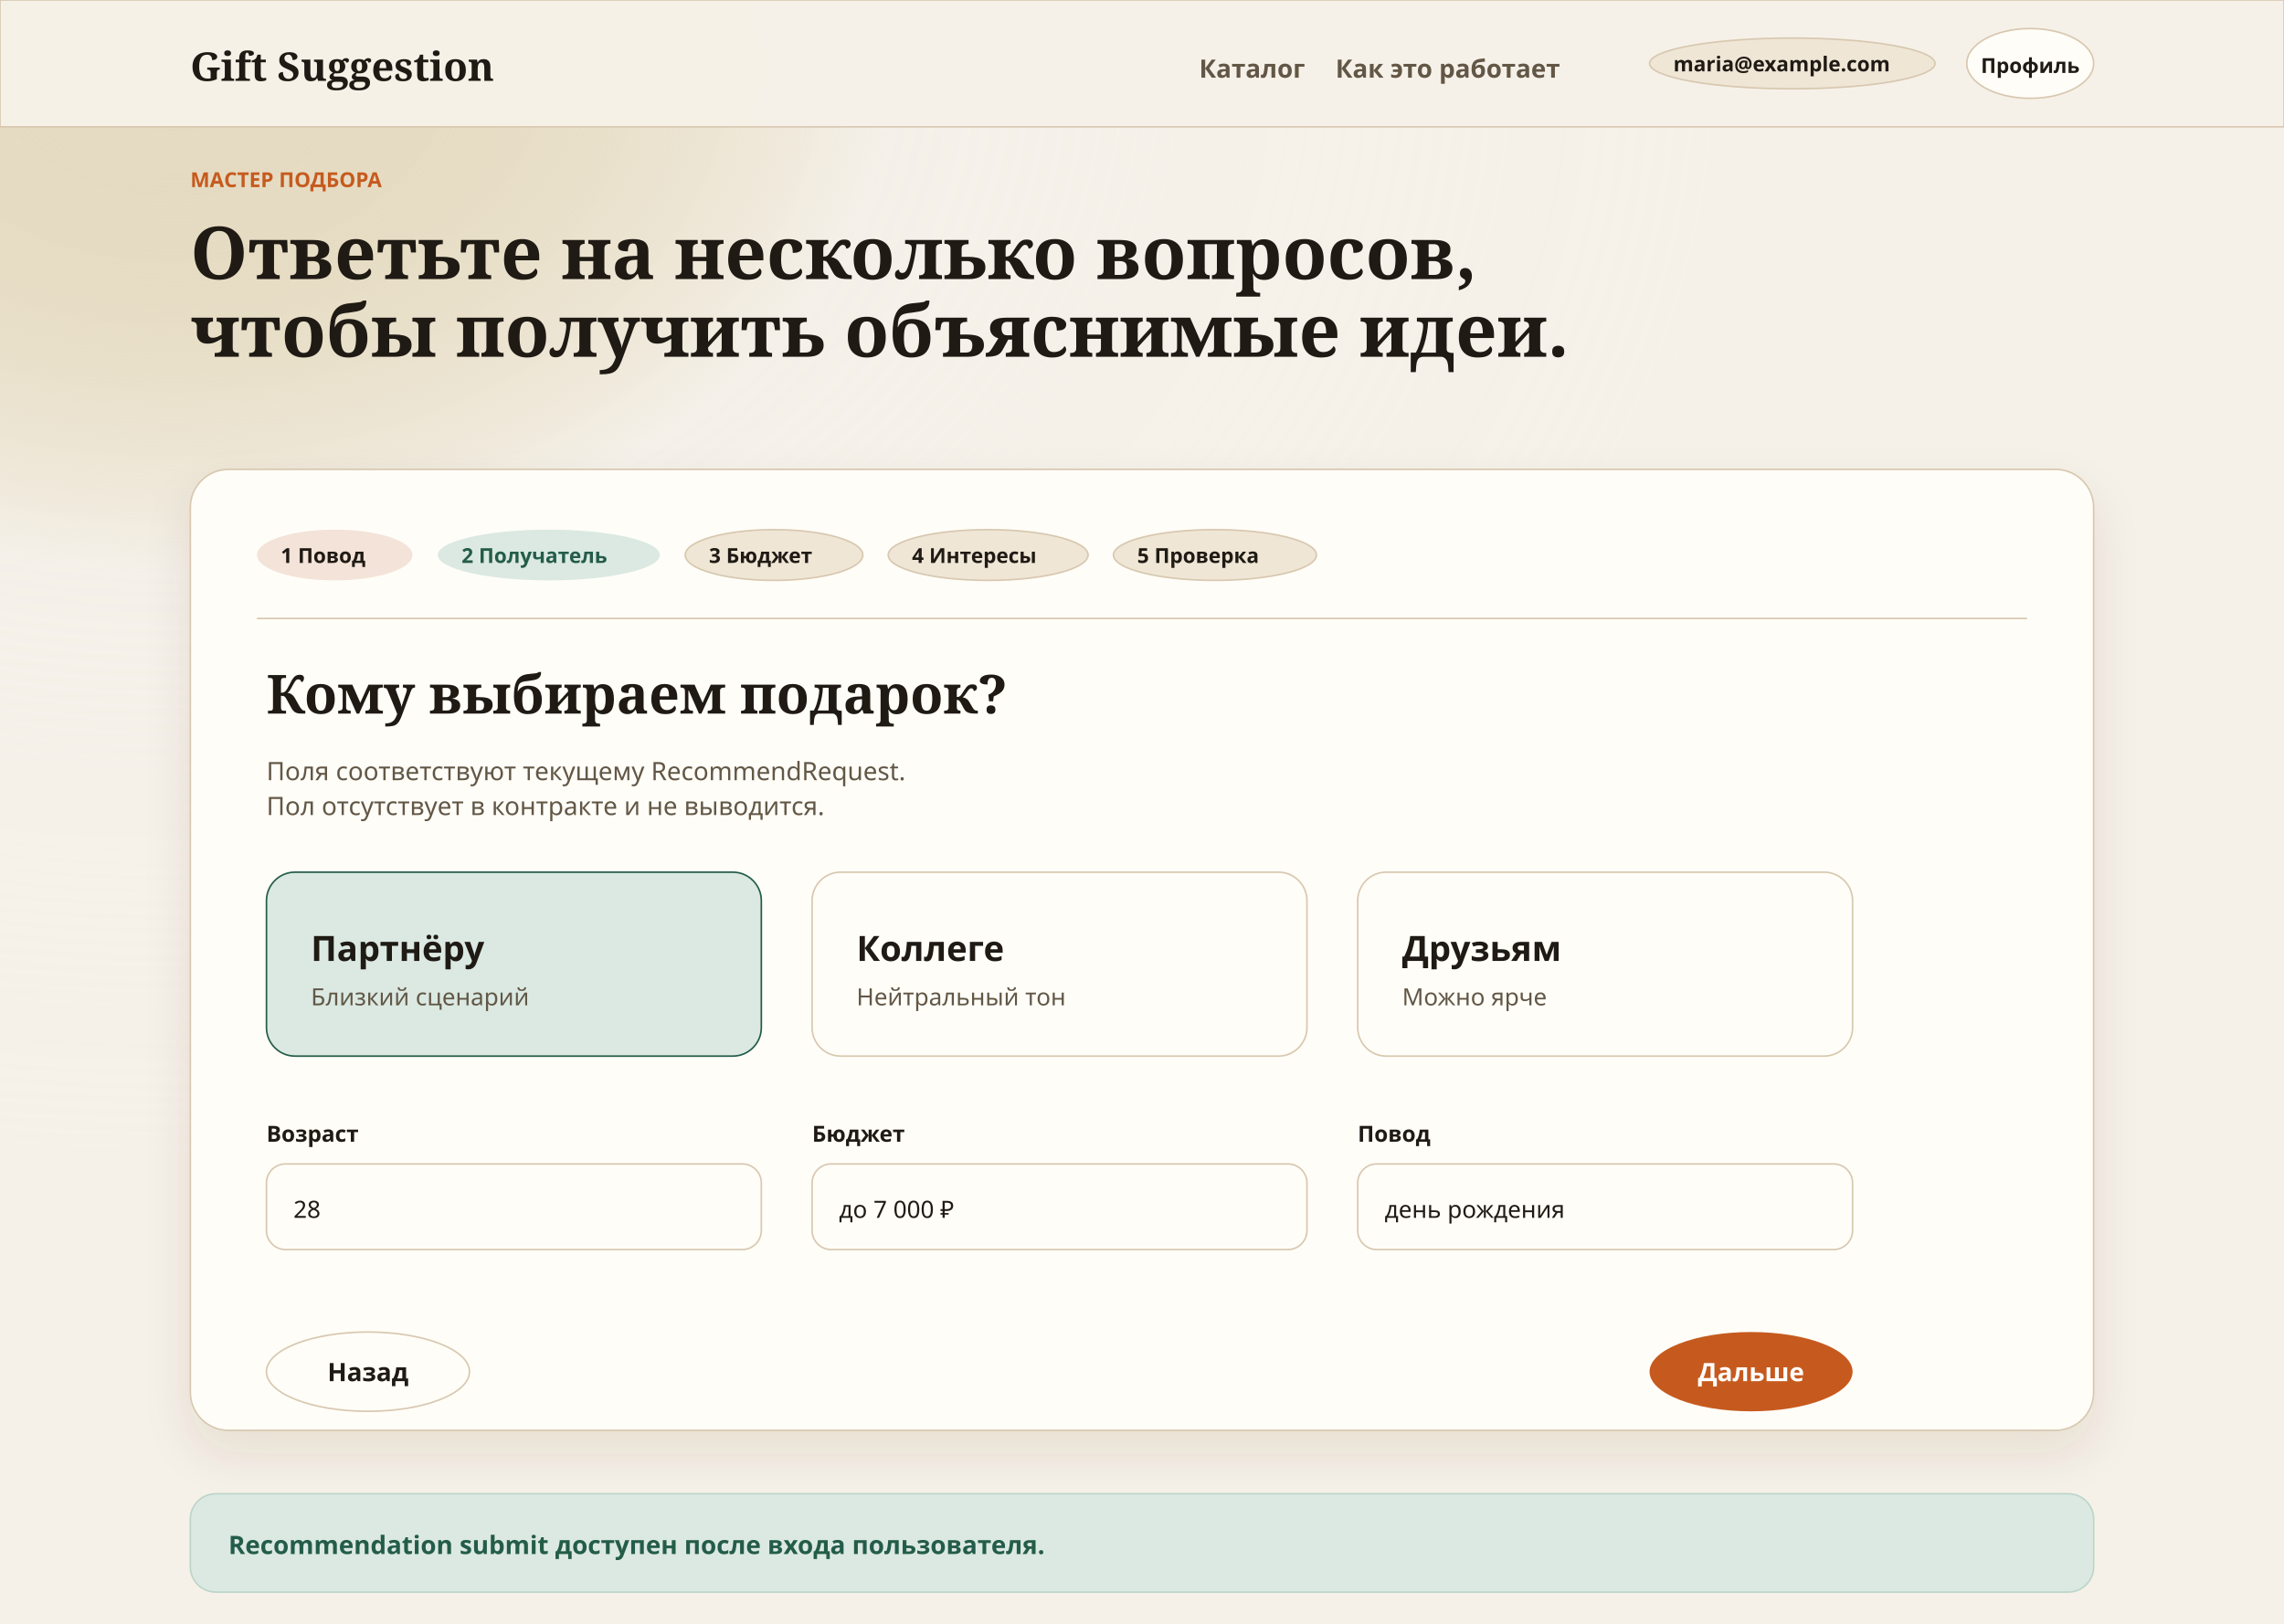
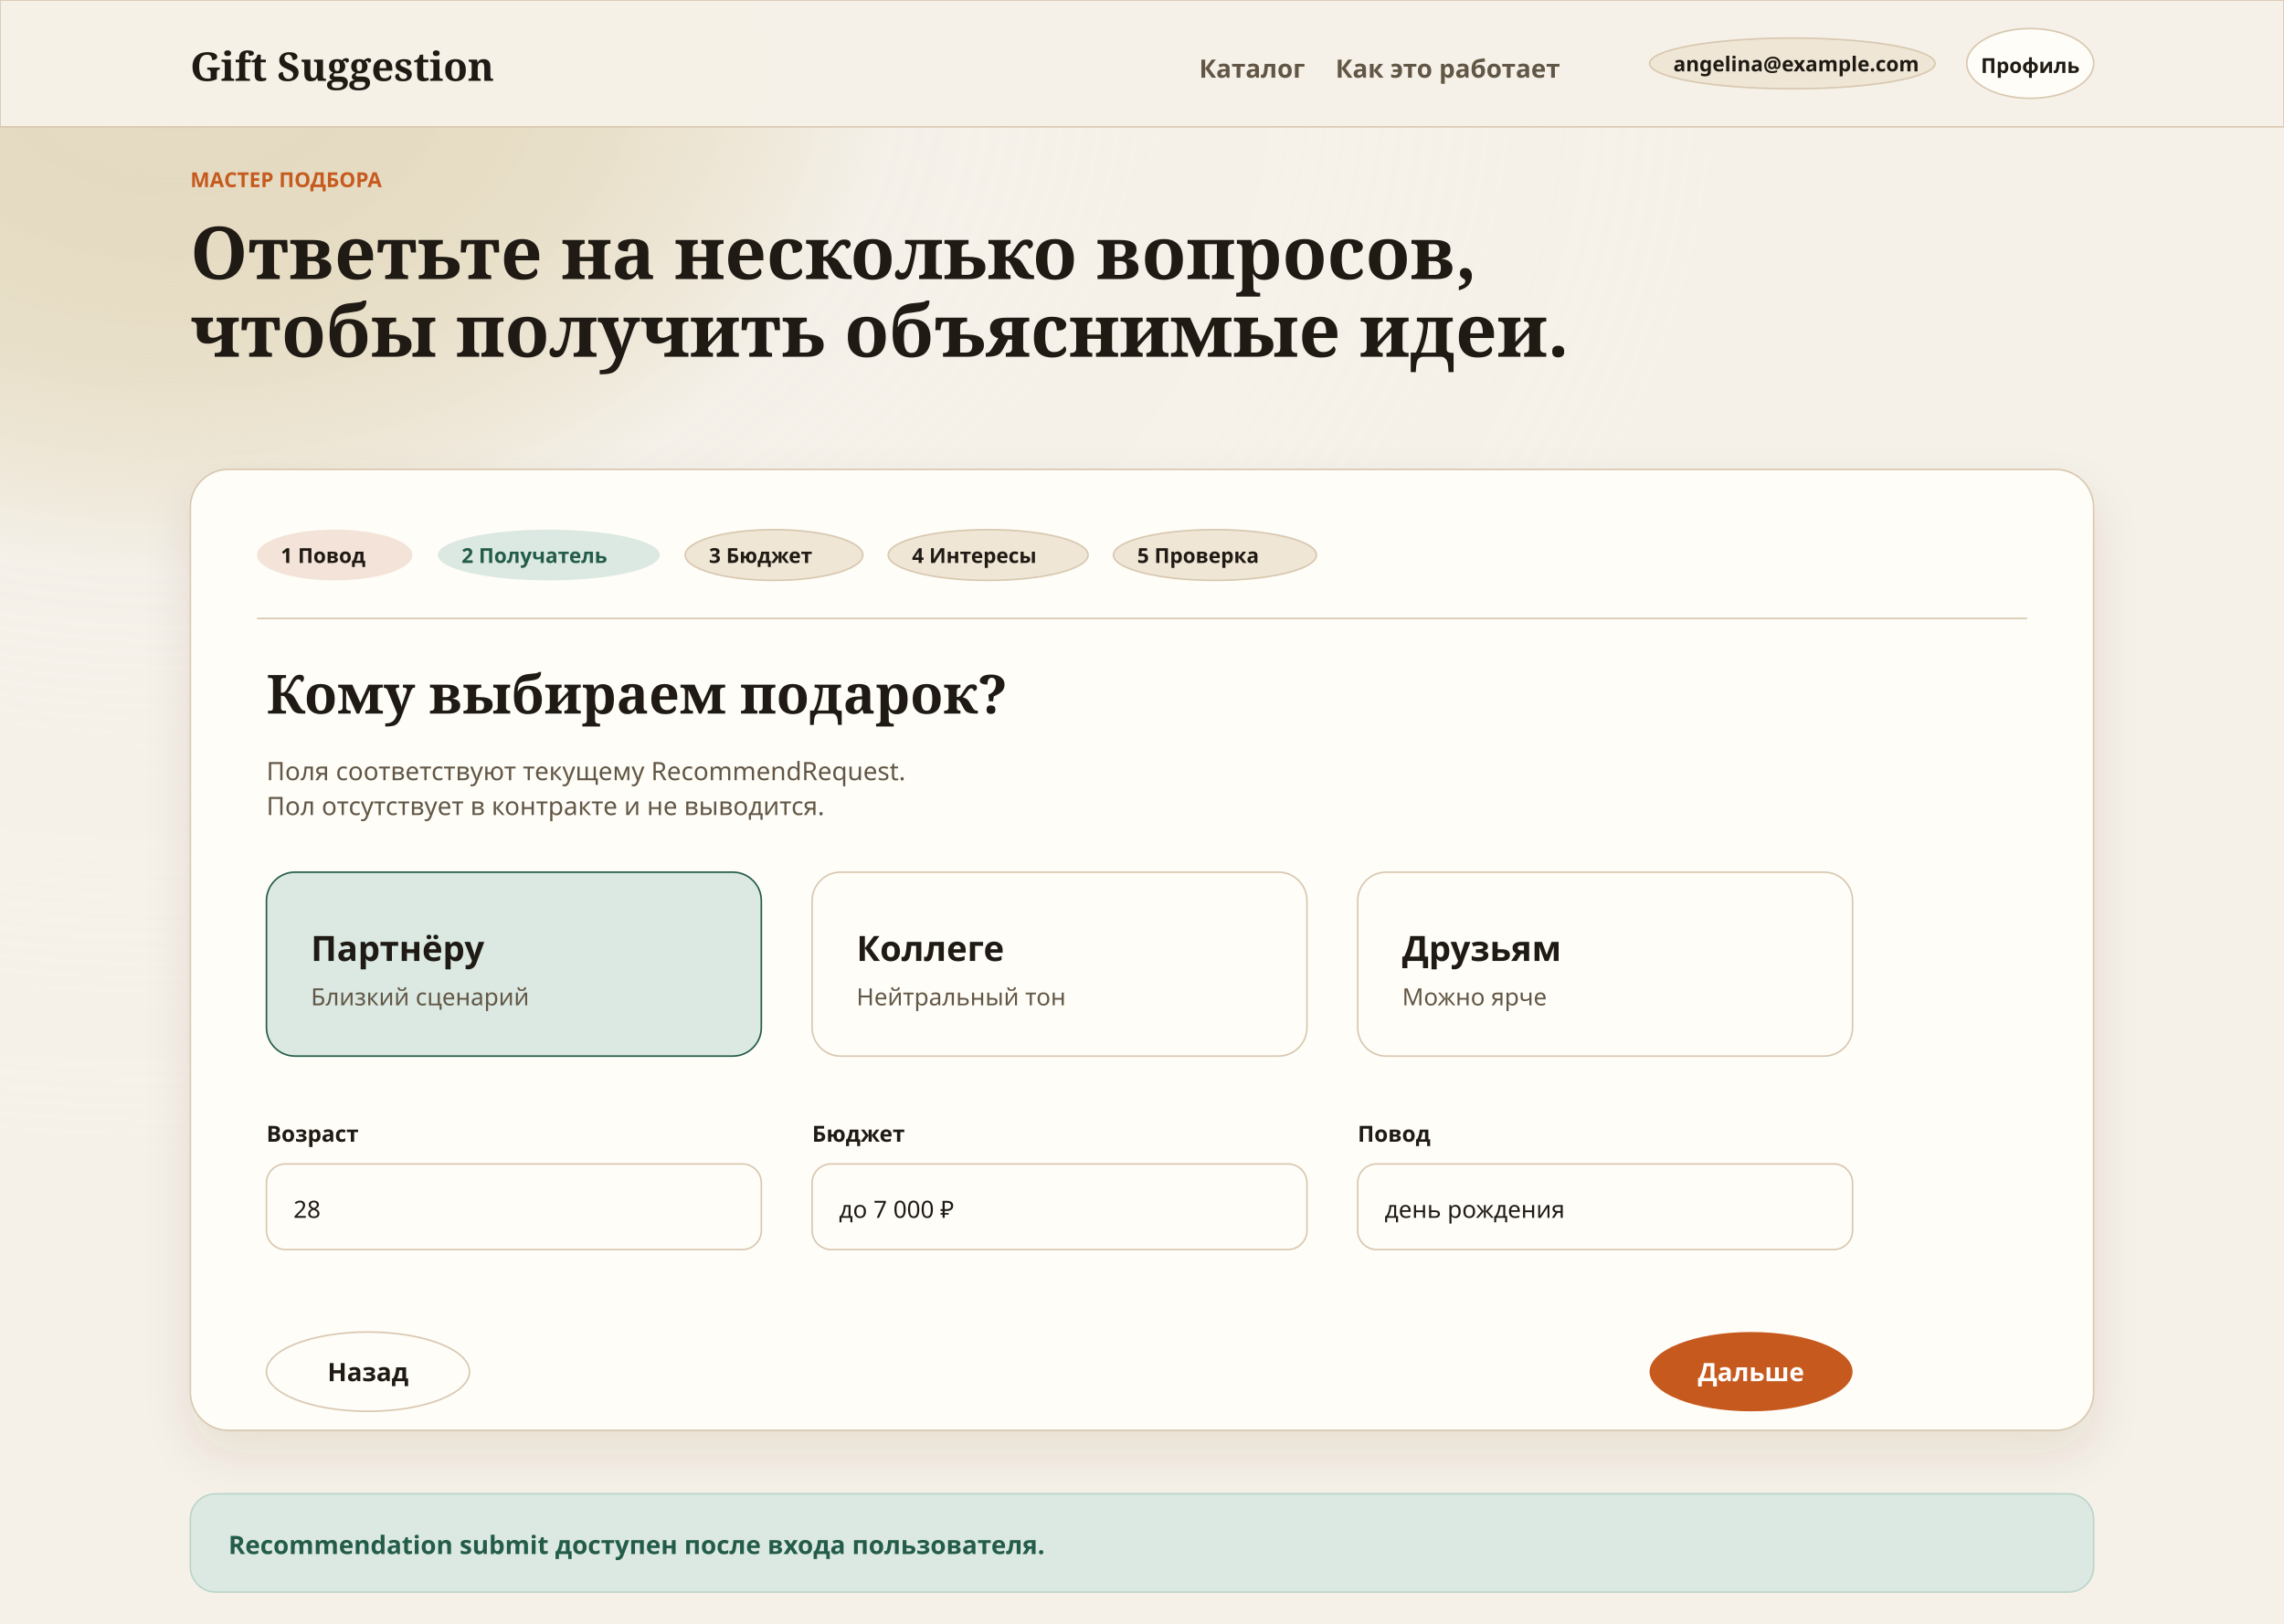
<svg xmlns="http://www.w3.org/2000/svg" width="1440" height="1024" viewBox="0 0 1440 1024" role="img" aria-label="07 Recommendation wizard final mockup">
  <defs>
    <radialGradient id="warmGlow" cx="0.08" cy="0.04" r="0.68">
      <stop offset="0" stop-color="#cbae63" stop-opacity="0.30" />
      <stop offset="0.46" stop-color="#f6f1e8" stop-opacity="0.82" />
      <stop offset="1" stop-color="#f6f1e8" />
    </radialGradient>
    <filter id="shadow" x="-12%" y="-12%" width="124%" height="136%">
      <feDropShadow dx="0" dy="14" stdDeviation="14" flood-color="#4d3319" flood-opacity="0.10" />
    </filter>
  </defs>
  <rect x="0" y="0" width="1440" height="1024" rx="0" fill="url(#warmGlow)" />
  <g>
    <rect x="0" y="0" width="1440" height="80" rx="0" fill="#f6f1e8" stroke="#d8c8b0" stroke-width="1" opacity="0.96" />
    <text x="120" y="51" fill="#1f1a14" font-family="Fraunces, Georgia, serif" font-size="25" font-weight="800">
      <tspan x="120" dy="0">Gift Suggestion</tspan>
    </text>
    <text x="756" y="49" fill="#625746" font-family="Manrope, Segoe UI, sans-serif" font-size="16" font-weight="700">
      <tspan x="756" dy="0">Каталог</tspan>
    </text>
    <text x="842" y="49" fill="#625746" font-family="Manrope, Segoe UI, sans-serif" font-size="16" font-weight="700">
      <tspan x="842" dy="0">Как это работает</tspan>
    </text>
    <g>
      <rect x="1040" y="24" width="180" height="32" rx="999" fill="#efe6d6" stroke="#d8c8b0" stroke-width="1" />
      <text x="1055" y="45" fill="#1f1a14" font-family="Manrope, Segoe UI, sans-serif" font-size="13" font-weight="800">
-         <tspan x="1055" dy="0">maria@example.com</tspan>
+         <tspan x="1055" dy="0">angelina@example.com</tspan>
      </text>
    </g>
    <g opacity="1">
      <rect x="1240" y="18" width="80" height="44" rx="999" fill="#fffdf8" stroke="#d8c8b0" stroke-width="1" />
      <text x="1280" y="46" fill="#1f1a14" font-family="Manrope, Segoe UI, sans-serif" font-size="13" font-weight="800" text-anchor="middle">Профиль</text>
    </g>
  </g>
  <g transform="translate(120 118)">
    <text x="0" y="0" fill="#c65a1e" font-family="Manrope, Segoe UI, sans-serif" font-size="13" font-weight="800">
      <tspan x="0" dy="0">МАСТЕР ПОДБОРА</tspan>
    </text>
    <text x="0" y="58" fill="#1f1a14" font-family="Fraunces, Georgia, serif" font-size="46" font-weight="700">
      <tspan x="0" dy="0">Ответьте на несколько вопросов,</tspan>
      <tspan x="0" dy="49">чтобы получить объяснимые идеи.</tspan>
    </text>
    <g transform="translate(0 178)">
      <rect x="0" y="0" width="1200" height="606" rx="24" fill="#fffdf8" stroke="#d8c8b0" stroke-width="1" filter="url(#shadow)" />
      <g>
        <rect x="42" y="38" width="98" height="32" rx="999" fill="#f3e3d8" />
        <text x="57" y="59" fill="#1f1a14" font-family="Manrope, Segoe UI, sans-serif" font-size="13" font-weight="800">
          <tspan x="57" dy="0">1 Повод</tspan>
        </text>
      </g>
      <g>
        <rect x="156" y="38" width="140" height="32" rx="999" fill="#dbe9e2" />
        <text x="171" y="59" fill="#245c4a" font-family="Manrope, Segoe UI, sans-serif" font-size="13" font-weight="800">
          <tspan x="171" dy="0">2 Получатель</tspan>
        </text>
      </g>
      <g>
        <rect x="312" y="38" width="112" height="32" rx="999" fill="#efe6d6" stroke="#d8c8b0" stroke-width="1" />
        <text x="327" y="59" fill="#1f1a14" font-family="Manrope, Segoe UI, sans-serif" font-size="13" font-weight="800">
          <tspan x="327" dy="0">3 Бюджет</tspan>
        </text>
      </g>
      <g>
        <rect x="440" y="38" width="126" height="32" rx="999" fill="#efe6d6" stroke="#d8c8b0" stroke-width="1" />
        <text x="455" y="59" fill="#1f1a14" font-family="Manrope, Segoe UI, sans-serif" font-size="13" font-weight="800">
          <tspan x="455" dy="0">4 Интересы</tspan>
        </text>
      </g>
      <g>
        <rect x="582" y="38" width="128" height="32" rx="999" fill="#efe6d6" stroke="#d8c8b0" stroke-width="1" />
        <text x="597" y="59" fill="#1f1a14" font-family="Manrope, Segoe UI, sans-serif" font-size="13" font-weight="800">
          <tspan x="597" dy="0">5 Проверка</tspan>
        </text>
      </g>
      <line x1="42" y1="94" x2="1158" y2="94" stroke="#d8c8b0" stroke-width="1" />
      <text x="48" y="154" fill="#1f1a14" font-family="Fraunces, Georgia, serif" font-size="34" font-weight="700">
        <tspan x="48" dy="0">Кому выбираем подарок?</tspan>
      </text>
      <text x="48" y="196" fill="#625746" font-family="Manrope, Segoe UI, sans-serif" font-size="16" font-weight="500">
        <tspan x="48" dy="0">Поля соответствуют текущему RecommendRequest.</tspan>
        <tspan x="48" dy="22">Пол отсутствует в контракте и не выводится.</tspan>
      </text>
      <g transform="translate(48 254)">
        <rect x="0" y="0" width="312" height="116" rx="18" fill="#dbe9e2" stroke="#245c4a" stroke-width="1" />
        <text x="28" y="56" fill="#1f1a14" font-family="Manrope, Segoe UI, sans-serif" font-size="22" font-weight="900">
          <tspan x="28" dy="0">Партнёру</tspan>
        </text>
        <text x="28" y="84" fill="#625746" font-family="Manrope, Segoe UI, sans-serif" font-size="15" font-weight="500">
          <tspan x="28" dy="0">Близкий сценарий</tspan>
        </text>
      </g>
      <g transform="translate(392 254)">
        <rect x="0" y="0" width="312" height="116" rx="18" fill="#fffdf8" stroke="#d8c8b0" stroke-width="1" />
        <text x="28" y="56" fill="#1f1a14" font-family="Manrope, Segoe UI, sans-serif" font-size="22" font-weight="900">
          <tspan x="28" dy="0">Коллеге</tspan>
        </text>
        <text x="28" y="84" fill="#625746" font-family="Manrope, Segoe UI, sans-serif" font-size="15" font-weight="500">
          <tspan x="28" dy="0">Нейтральный тон</tspan>
        </text>
      </g>
      <g transform="translate(736 254)">
        <rect x="0" y="0" width="312" height="116" rx="18" fill="#fffdf8" stroke="#d8c8b0" stroke-width="1" />
        <text x="28" y="56" fill="#1f1a14" font-family="Manrope, Segoe UI, sans-serif" font-size="22" font-weight="900">
          <tspan x="28" dy="0">Друзьям</tspan>
        </text>
        <text x="28" y="84" fill="#625746" font-family="Manrope, Segoe UI, sans-serif" font-size="15" font-weight="500">
          <tspan x="28" dy="0">Можно ярче</tspan>
        </text>
      </g>
      <g>
        <text x="48" y="424" fill="#1f1a14" font-family="Manrope, Segoe UI, sans-serif" font-size="14" font-weight="800">
          <tspan x="48" dy="0">Возраст</tspan>
        </text>
        <rect x="48" y="438" width="312" height="54" rx="12" fill="#fffdf8" stroke="#d8c8b0" stroke-width="1" />
        <text x="65" y="472" fill="#1f1a14" font-family="Manrope, Segoe UI, sans-serif" font-size="15" font-weight="500">
          <tspan x="65" dy="0">28</tspan>
        </text>
      </g>
      <g>
        <text x="392" y="424" fill="#1f1a14" font-family="Manrope, Segoe UI, sans-serif" font-size="14" font-weight="800">
          <tspan x="392" dy="0">Бюджет</tspan>
        </text>
        <rect x="392" y="438" width="312" height="54" rx="12" fill="#fffdf8" stroke="#d8c8b0" stroke-width="1" />
        <text x="409" y="472" fill="#1f1a14" font-family="Manrope, Segoe UI, sans-serif" font-size="15" font-weight="500">
          <tspan x="409" dy="0">до 7 000 ₽</tspan>
        </text>
      </g>
      <g>
        <text x="736" y="424" fill="#1f1a14" font-family="Manrope, Segoe UI, sans-serif" font-size="14" font-weight="800">
          <tspan x="736" dy="0">Повод</tspan>
        </text>
        <rect x="736" y="438" width="312" height="54" rx="12" fill="#fffdf8" stroke="#d8c8b0" stroke-width="1" />
        <text x="753" y="472" fill="#1f1a14" font-family="Manrope, Segoe UI, sans-serif" font-size="15" font-weight="500">
          <tspan x="753" dy="0">день рождения</tspan>
        </text>
      </g>
      <g opacity="1">
        <rect x="48" y="544" width="128" height="50" rx="999" fill="#fffdf8" stroke="#d8c8b0" stroke-width="1" />
        <text x="112" y="575" fill="#1f1a14" font-family="Manrope, Segoe UI, sans-serif" font-size="16" font-weight="800" text-anchor="middle">Назад</text>
      </g>
      <g opacity="1">
        <rect x="920" y="544" width="128" height="50" rx="999" fill="#c65a1e" stroke="transparent" stroke-width="1" />
        <text x="984" y="575" fill="#ffffff" font-family="Manrope, Segoe UI, sans-serif" font-size="16" font-weight="800" text-anchor="middle">Дальше</text>
      </g>
    </g>
    <g transform="translate(0 824)">
      <rect x="0" y="0" width="1200" height="62" rx="16" fill="#dbe9e2" stroke="#bdd5ca" stroke-width="1" />
      <text x="24" y="38" fill="#245c4a" font-family="Manrope, Segoe UI, sans-serif" font-size="16" font-weight="800">
        <tspan x="24" dy="0">Recommendation submit доступен после входа пользователя.</tspan>
      </text>
    </g>
  </g>
</svg>
